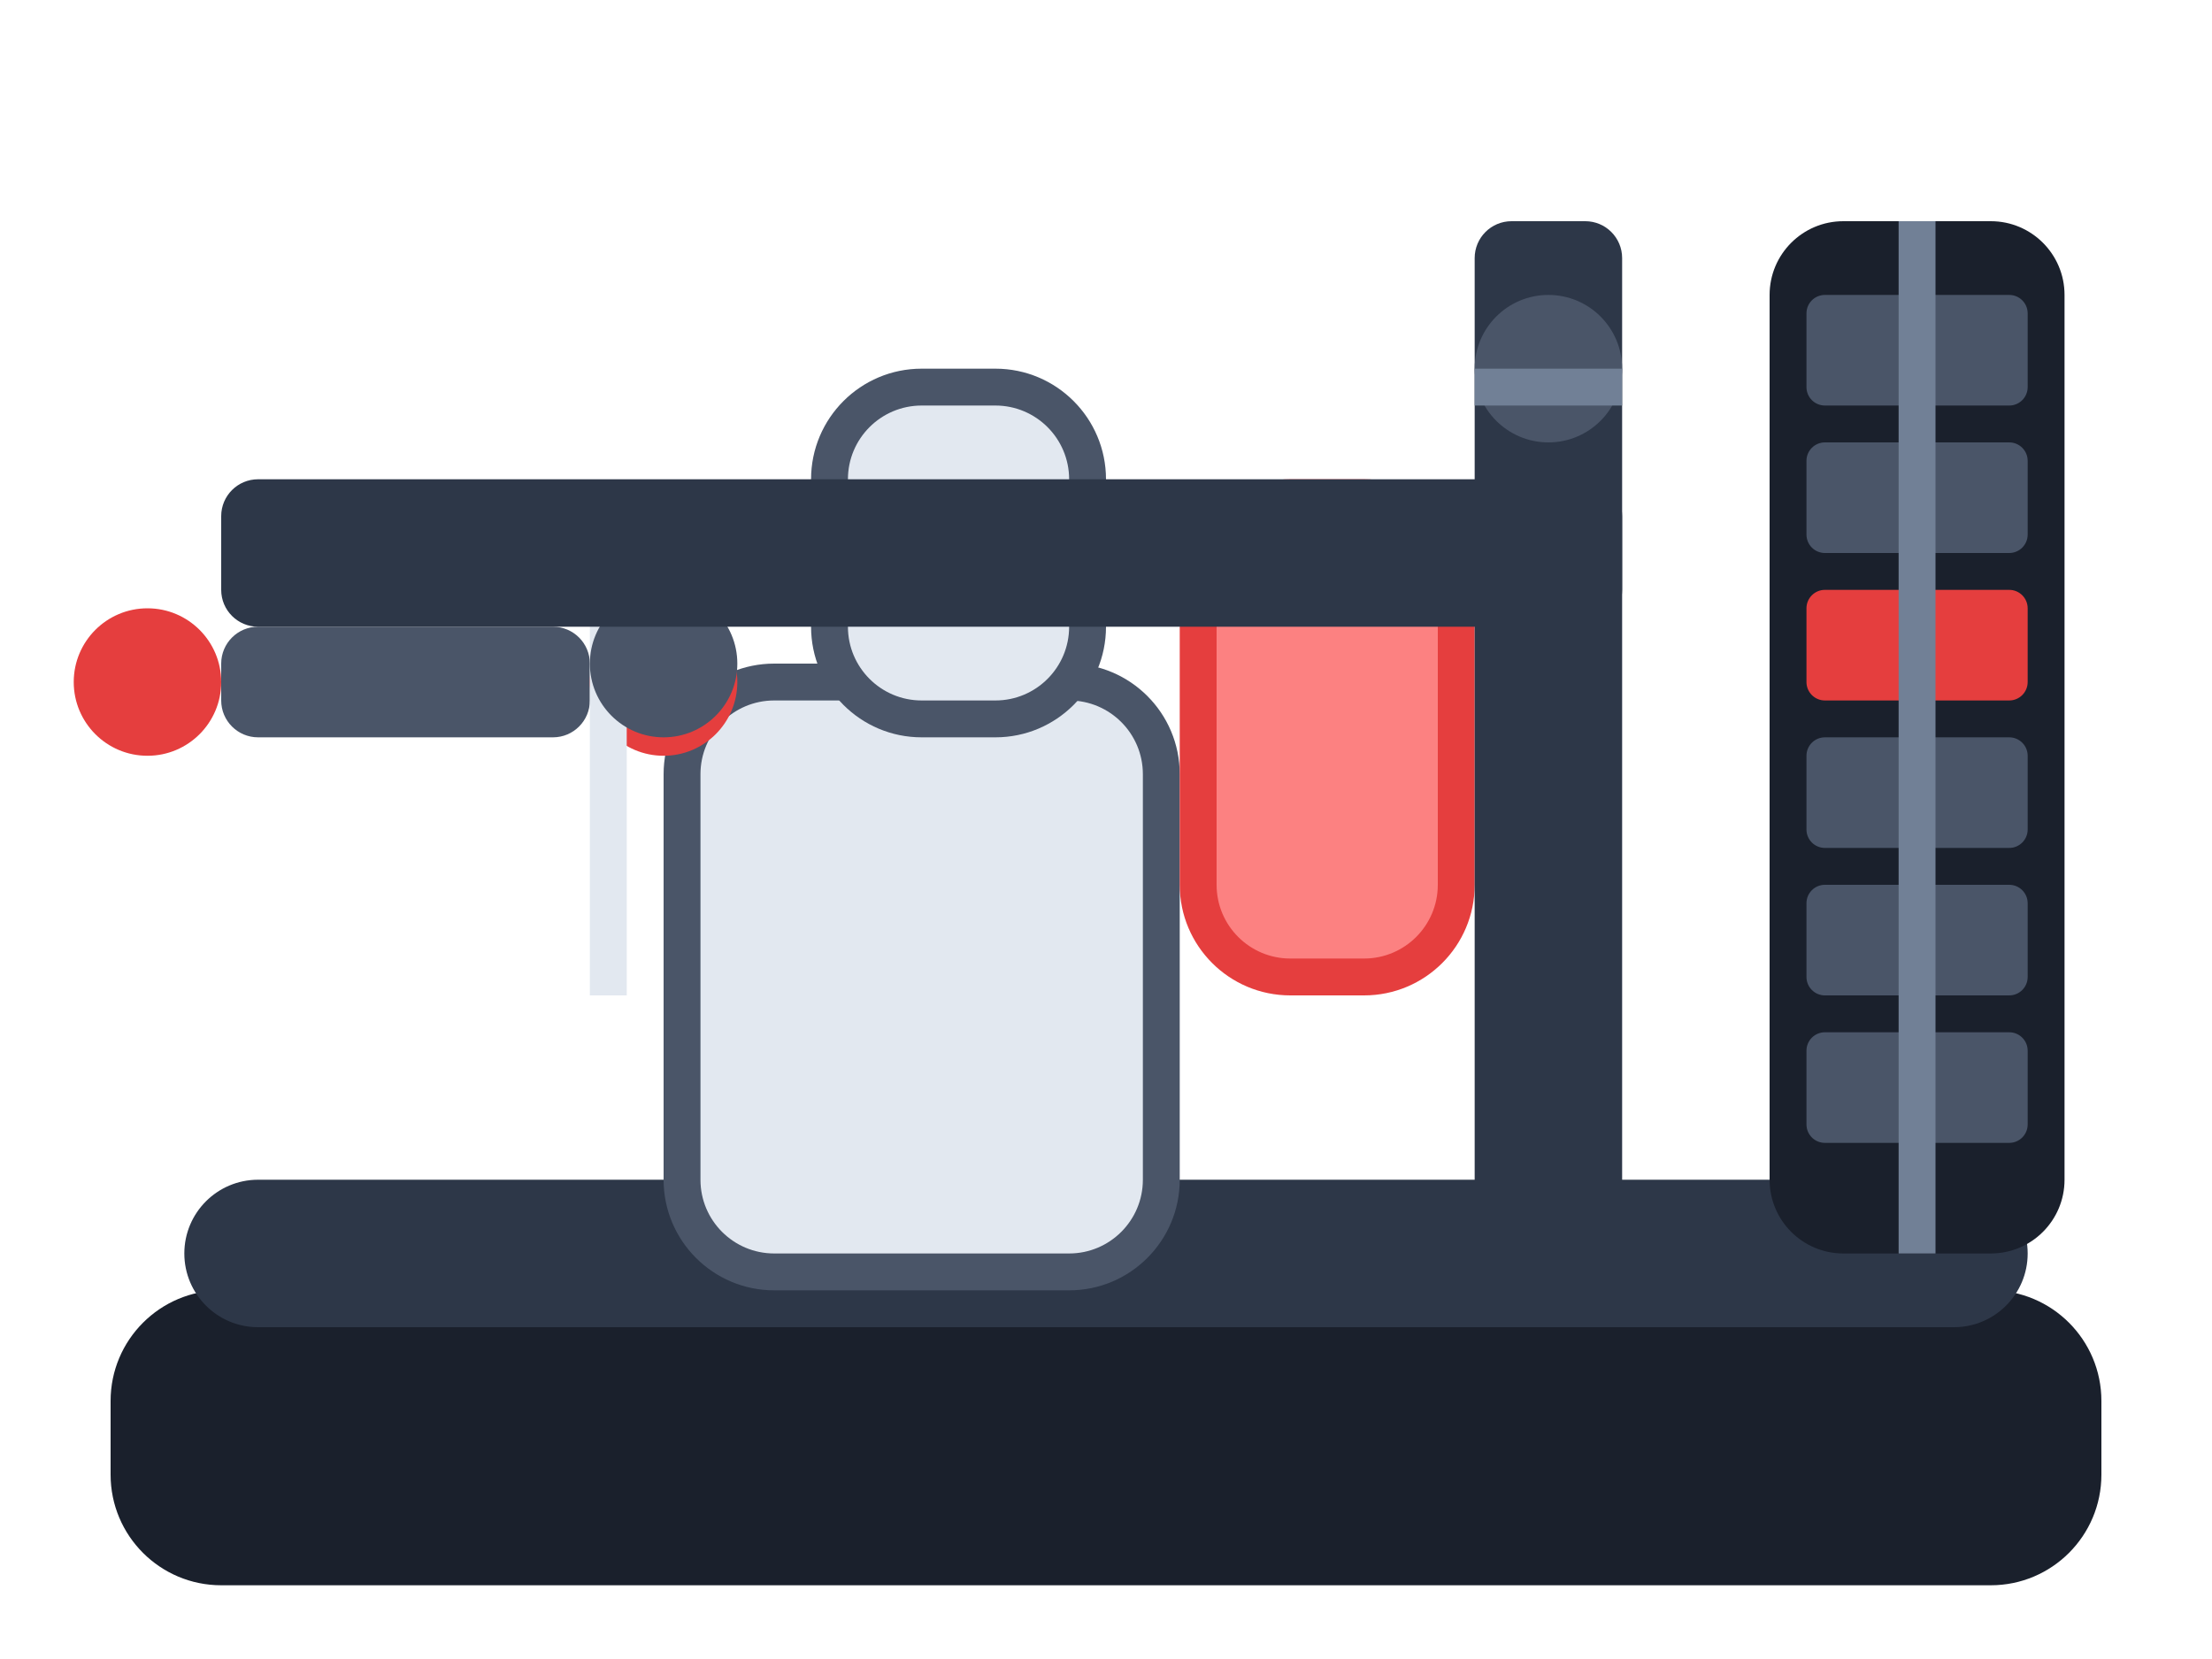
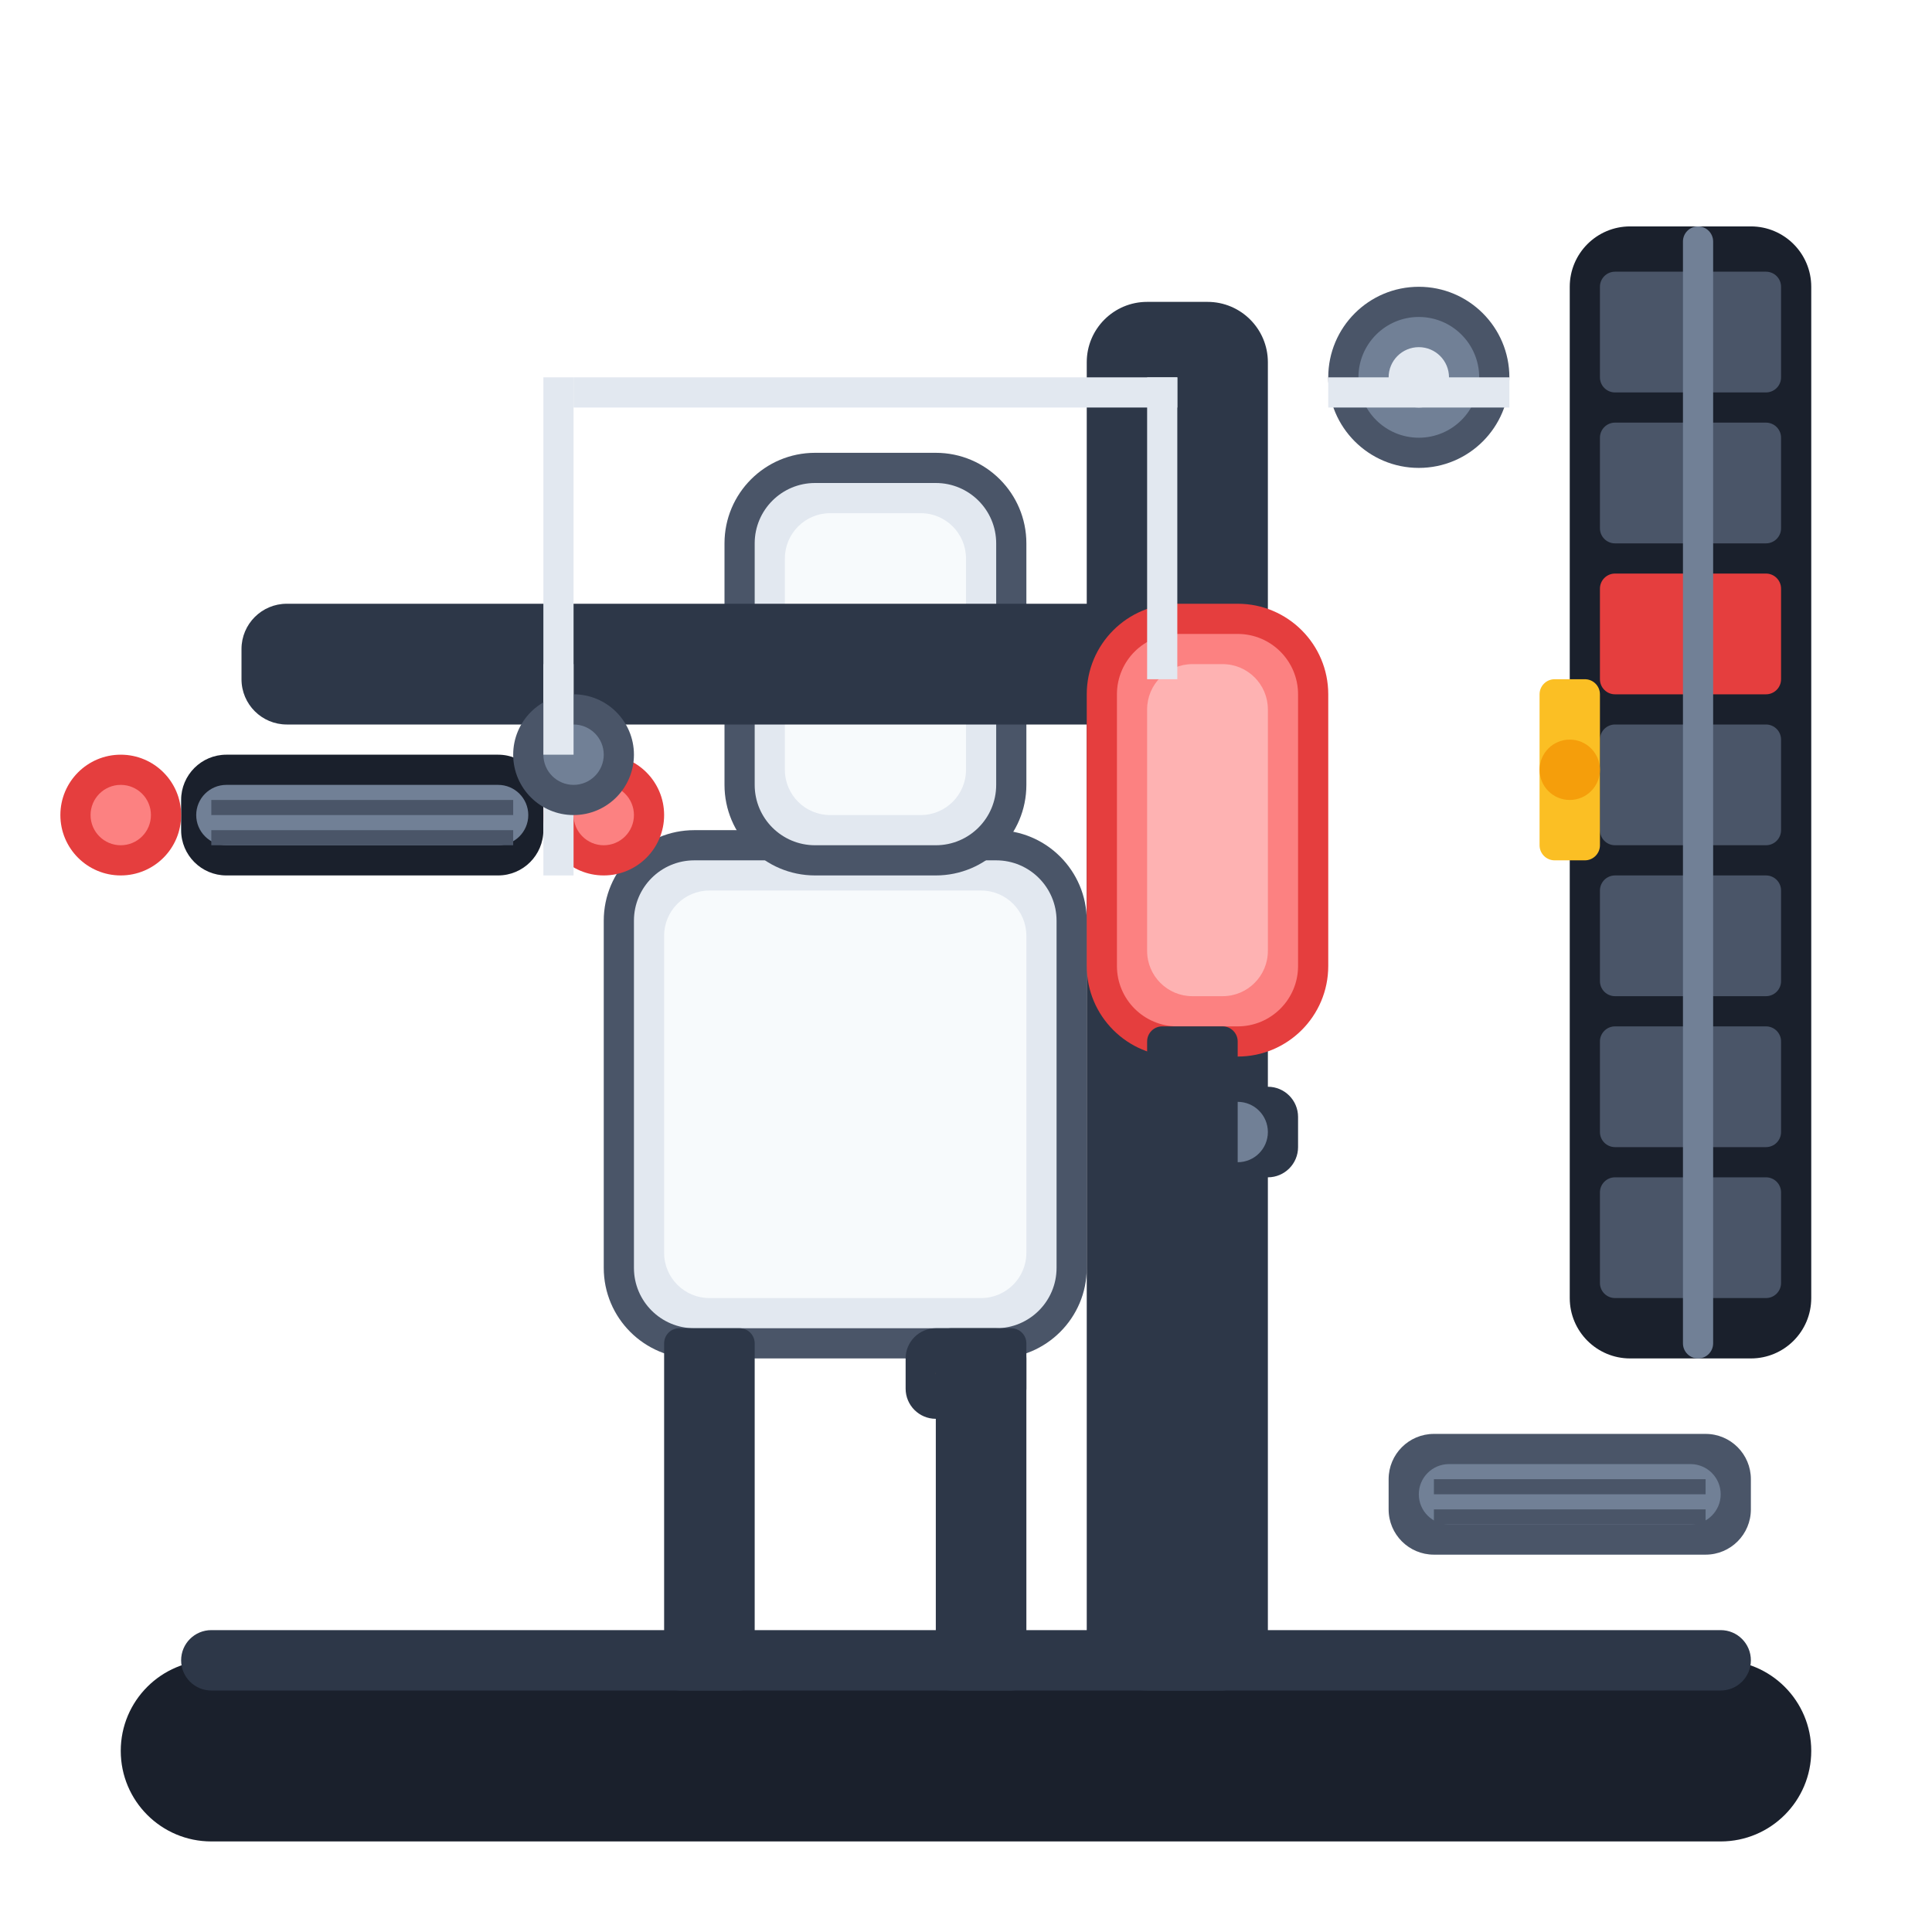
- <svg xmlns="http://www.w3.org/2000/svg" width="60" height="45" viewBox="0 0 60 45">
-   <rect x="3" y="35" width="54" height="8" fill="#1a202c" rx="3" />
-   <rect x="5" y="32" width="50" height="4" fill="#2d3748" rx="2" />
-   <rect x="18" y="18" width="14" height="17" fill="#4a5568" rx="3" />
-   <rect x="19" y="19" width="12" height="15" fill="#e2e8f0" rx="2" />
-   <rect x="22" y="10" width="8" height="10" fill="#4a5568" rx="3" />
-   <rect x="23" y="11" width="6" height="8" fill="#e2e8f0" rx="2" />
-   <rect x="6" y="17" width="10" height="3" fill="#4a5568" rx="1" />
-   <circle cx="4" cy="18.5" r="2" fill="#e53e3e" />
-   <circle cx="18" cy="18.5" r="2" fill="#e53e3e" />
-   <rect x="16" y="15" width="1" height="12" fill="#e2e8f0" />
-   <circle cx="18" cy="18" r="2" fill="#4a5568" />
-   <rect x="32" y="13" width="8" height="14" fill="#e53e3e" rx="3" />
-   <rect x="33" y="14" width="6" height="12" fill="#fc8181" rx="2" />
-   <rect x="40" y="6" width="4" height="29" fill="#2d3748" rx="1" />
-   <rect x="6" y="13" width="38" height="4" fill="#2d3748" rx="1" />
-   <rect x="48" y="6" width="8" height="28" fill="#1a202c" rx="2" />
-   <rect x="49" y="8" width="6" height="3" fill="#4a5568" rx="0.5" />
-   <rect x="49" y="12" width="6" height="3" fill="#4a5568" rx="0.5" />
-   <rect x="49" y="16" width="6" height="3" fill="#e53e3e" rx="0.5" />
-   <rect x="49" y="20" width="6" height="3" fill="#4a5568" rx="0.5" />
-   <rect x="49" y="24" width="6" height="3" fill="#4a5568" rx="0.5" />
-   <rect x="49" y="28" width="6" height="3" fill="#4a5568" rx="0.5" />
-   <rect x="51.5" y="6" width="1" height="28" fill="#718096" />
-   <circle cx="42" cy="10" r="2" fill="#4a5568" />
-   <rect x="40" y="10" width="4" height="1" fill="#718096" />
+ <svg xmlns="http://www.w3.org/2000/svg" width="128" height="128" viewBox="0 0 128 128">
+   <rect x="8" y="110" width="112" height="12" fill="#1a202c" rx="6" />
+   <rect x="12" y="108" width="104" height="4" fill="#2d3748" rx="2" />
+   <rect x="40" y="55" width="32" height="35" fill="#4a5568" rx="6" />
+   <rect x="42" y="57" width="28" height="31" fill="#e2e8f0" rx="4" />
+   <rect x="44" y="59" width="24" height="27" fill="#f7fafc" rx="3" />
+   <rect x="48" y="30" width="20" height="28" fill="#4a5568" rx="6" />
+   <rect x="50" y="32" width="16" height="24" fill="#e2e8f0" rx="4" />
+   <rect x="52" y="34" width="12" height="20" fill="#f7fafc" rx="3" />
+   <rect x="72" y="20" width="12" height="92" fill="#2d3748" rx="4" />
+   <rect x="16" y="40" width="68" height="8" fill="#2d3748" rx="3" />
+   <rect x="12" y="50" width="24" height="8" fill="#1a202c" rx="3" />
+   <rect x="13" y="52" width="22" height="4" fill="#718096" rx="2" />
+   <circle cx="8" cy="54" r="4" fill="#e53e3e" />
+   <circle cx="8" cy="54" r="2" fill="#fc8181" />
+   <circle cx="40" cy="54" r="4" fill="#e53e3e" />
+   <circle cx="40" cy="54" r="2" fill="#fc8181" />
+   <rect x="14" y="53" width="20" height="1" fill="#4a5568" />
+   <rect x="14" y="55" width="20" height="1" fill="#4a5568" />
+   <rect x="36" y="44" width="2" height="14" fill="#e2e8f0" />
+   <circle cx="38" cy="50" r="4" fill="#4a5568" />
+   <circle cx="38" cy="50" r="2" fill="#718096" />
+   <rect x="72" y="40" width="16" height="30" fill="#e53e3e" rx="6" />
+   <rect x="74" y="42" width="12" height="26" fill="#fc8181" rx="4" />
+   <rect x="76" y="44" width="8" height="22" fill="#feb2b2" rx="3" />
+   <rect x="78" y="72" width="8" height="6" fill="#2d3748" rx="2" />
+   <circle cx="82" cy="75" r="2" fill="#718096" />
+   <rect x="104" y="15" width="16" height="75" fill="#1a202c" rx="4" />
+   <rect x="106" y="18" width="12" height="8" fill="#4a5568" rx="1" />
+   <rect x="106" y="28" width="12" height="8" fill="#4a5568" rx="1" />
+   <rect x="106" y="38" width="12" height="8" fill="#e53e3e" rx="1" />
+   <rect x="106" y="48" width="12" height="8" fill="#4a5568" rx="1" />
+   <rect x="106" y="58" width="12" height="8" fill="#4a5568" rx="1" />
+   <rect x="106" y="68" width="12" height="8" fill="#4a5568" rx="1" />
+   <rect x="106" y="78" width="12" height="8" fill="#4a5568" rx="1" />
+   <rect x="111.5" y="15" width="2" height="75" fill="#718096" rx="1" />
+   <circle cx="94" cy="25" r="6" fill="#4a5568" />
+   <circle cx="94" cy="25" r="4" fill="#718096" />
+   <circle cx="94" cy="25" r="2" fill="#e2e8f0" />
+   <rect x="88" y="25" width="12" height="2" fill="#e2e8f0" />
+   <rect x="76" y="25" width="2" height="20" fill="#e2e8f0" />
+   <rect x="38" y="25" width="40" height="2" fill="#e2e8f0" />
+   <rect x="36" y="25" width="2" height="25" fill="#e2e8f0" />
+   <rect x="92" y="95" width="24" height="8" fill="#4a5568" rx="3" />
+   <rect x="94" y="97" width="20" height="4" fill="#718096" rx="2" />
+   <rect x="95" y="98" width="18" height="1" fill="#4a5568" />
+   <rect x="95" y="100" width="18" height="1" fill="#4a5568" />
+   <rect x="60" y="88" width="8" height="6" fill="#2d3748" rx="2" />
+   <circle cx="64" cy="91" r="2" fill="#fbbf24" />
+   <rect x="102" y="45" width="4" height="12" fill="#fbbf24" rx="1" />
+   <circle cx="104" cy="51" r="2" fill="#f59e0b" />
+   <rect x="44" y="88" width="6" height="24" fill="#2d3748" rx="1" />
+   <rect x="62" y="88" width="6" height="24" fill="#2d3748" rx="1" />
+   <rect x="76" y="68" width="6" height="44" fill="#2d3748" rx="1" />
</svg>
